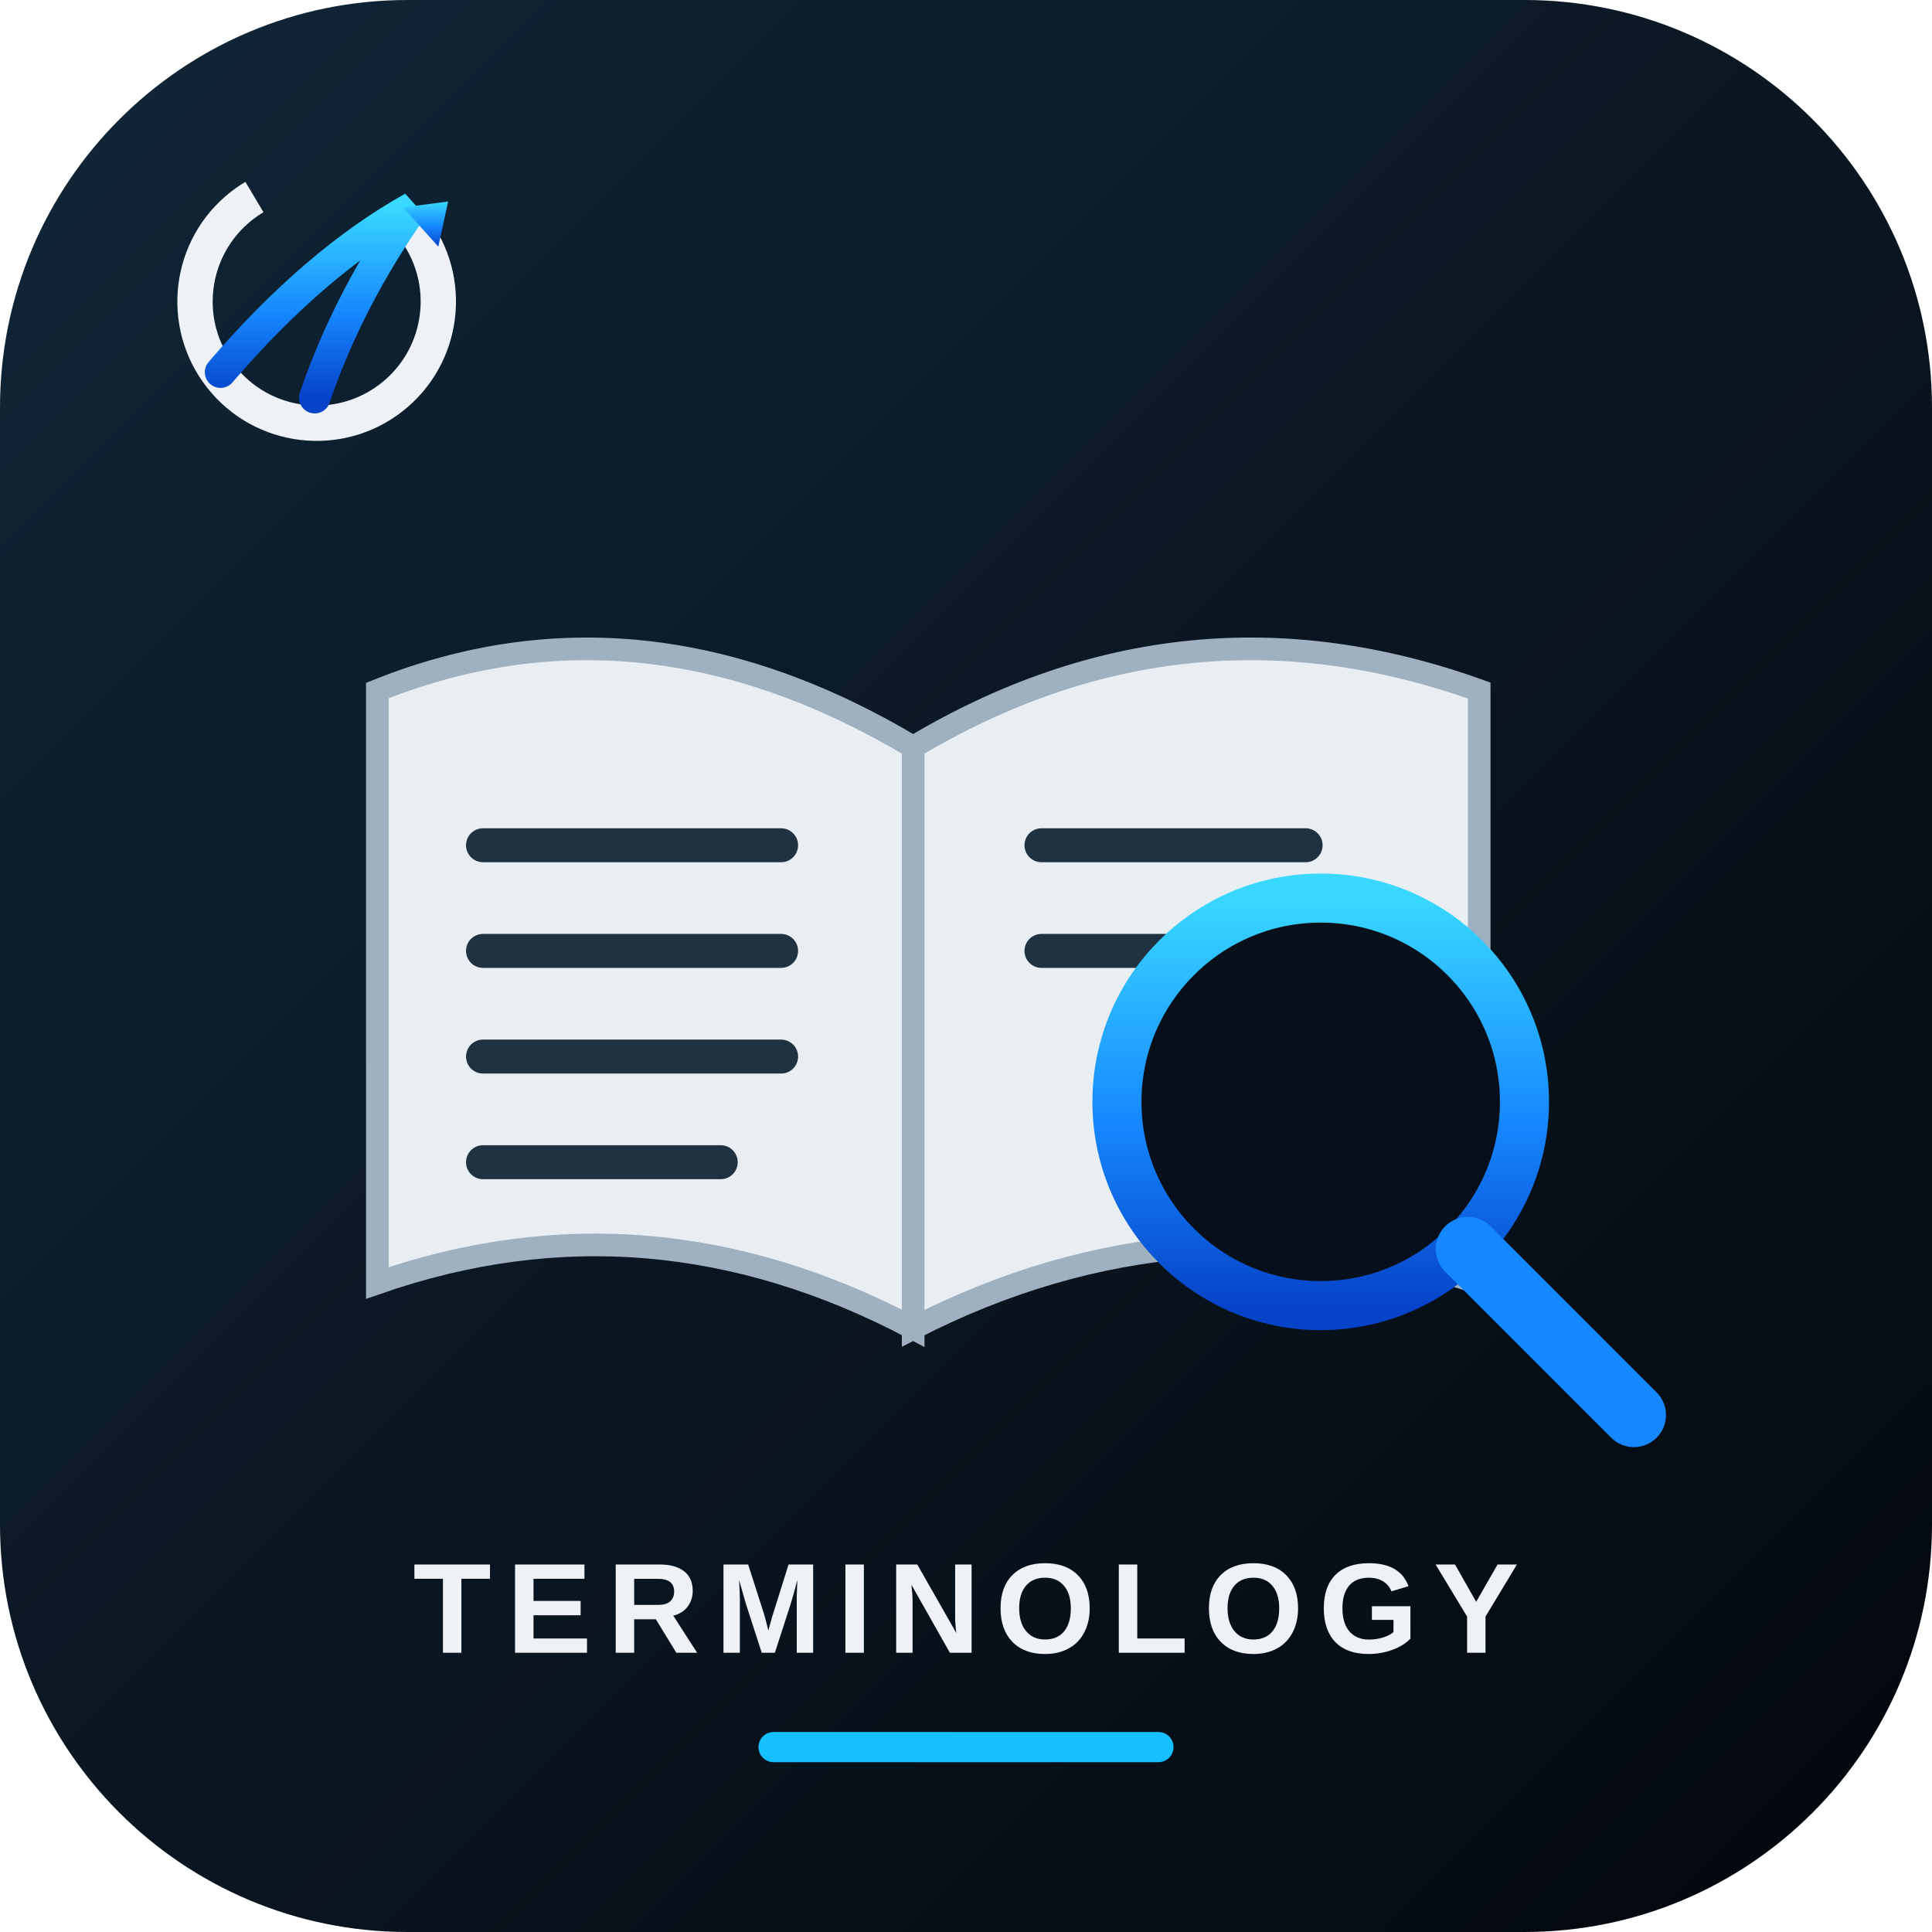
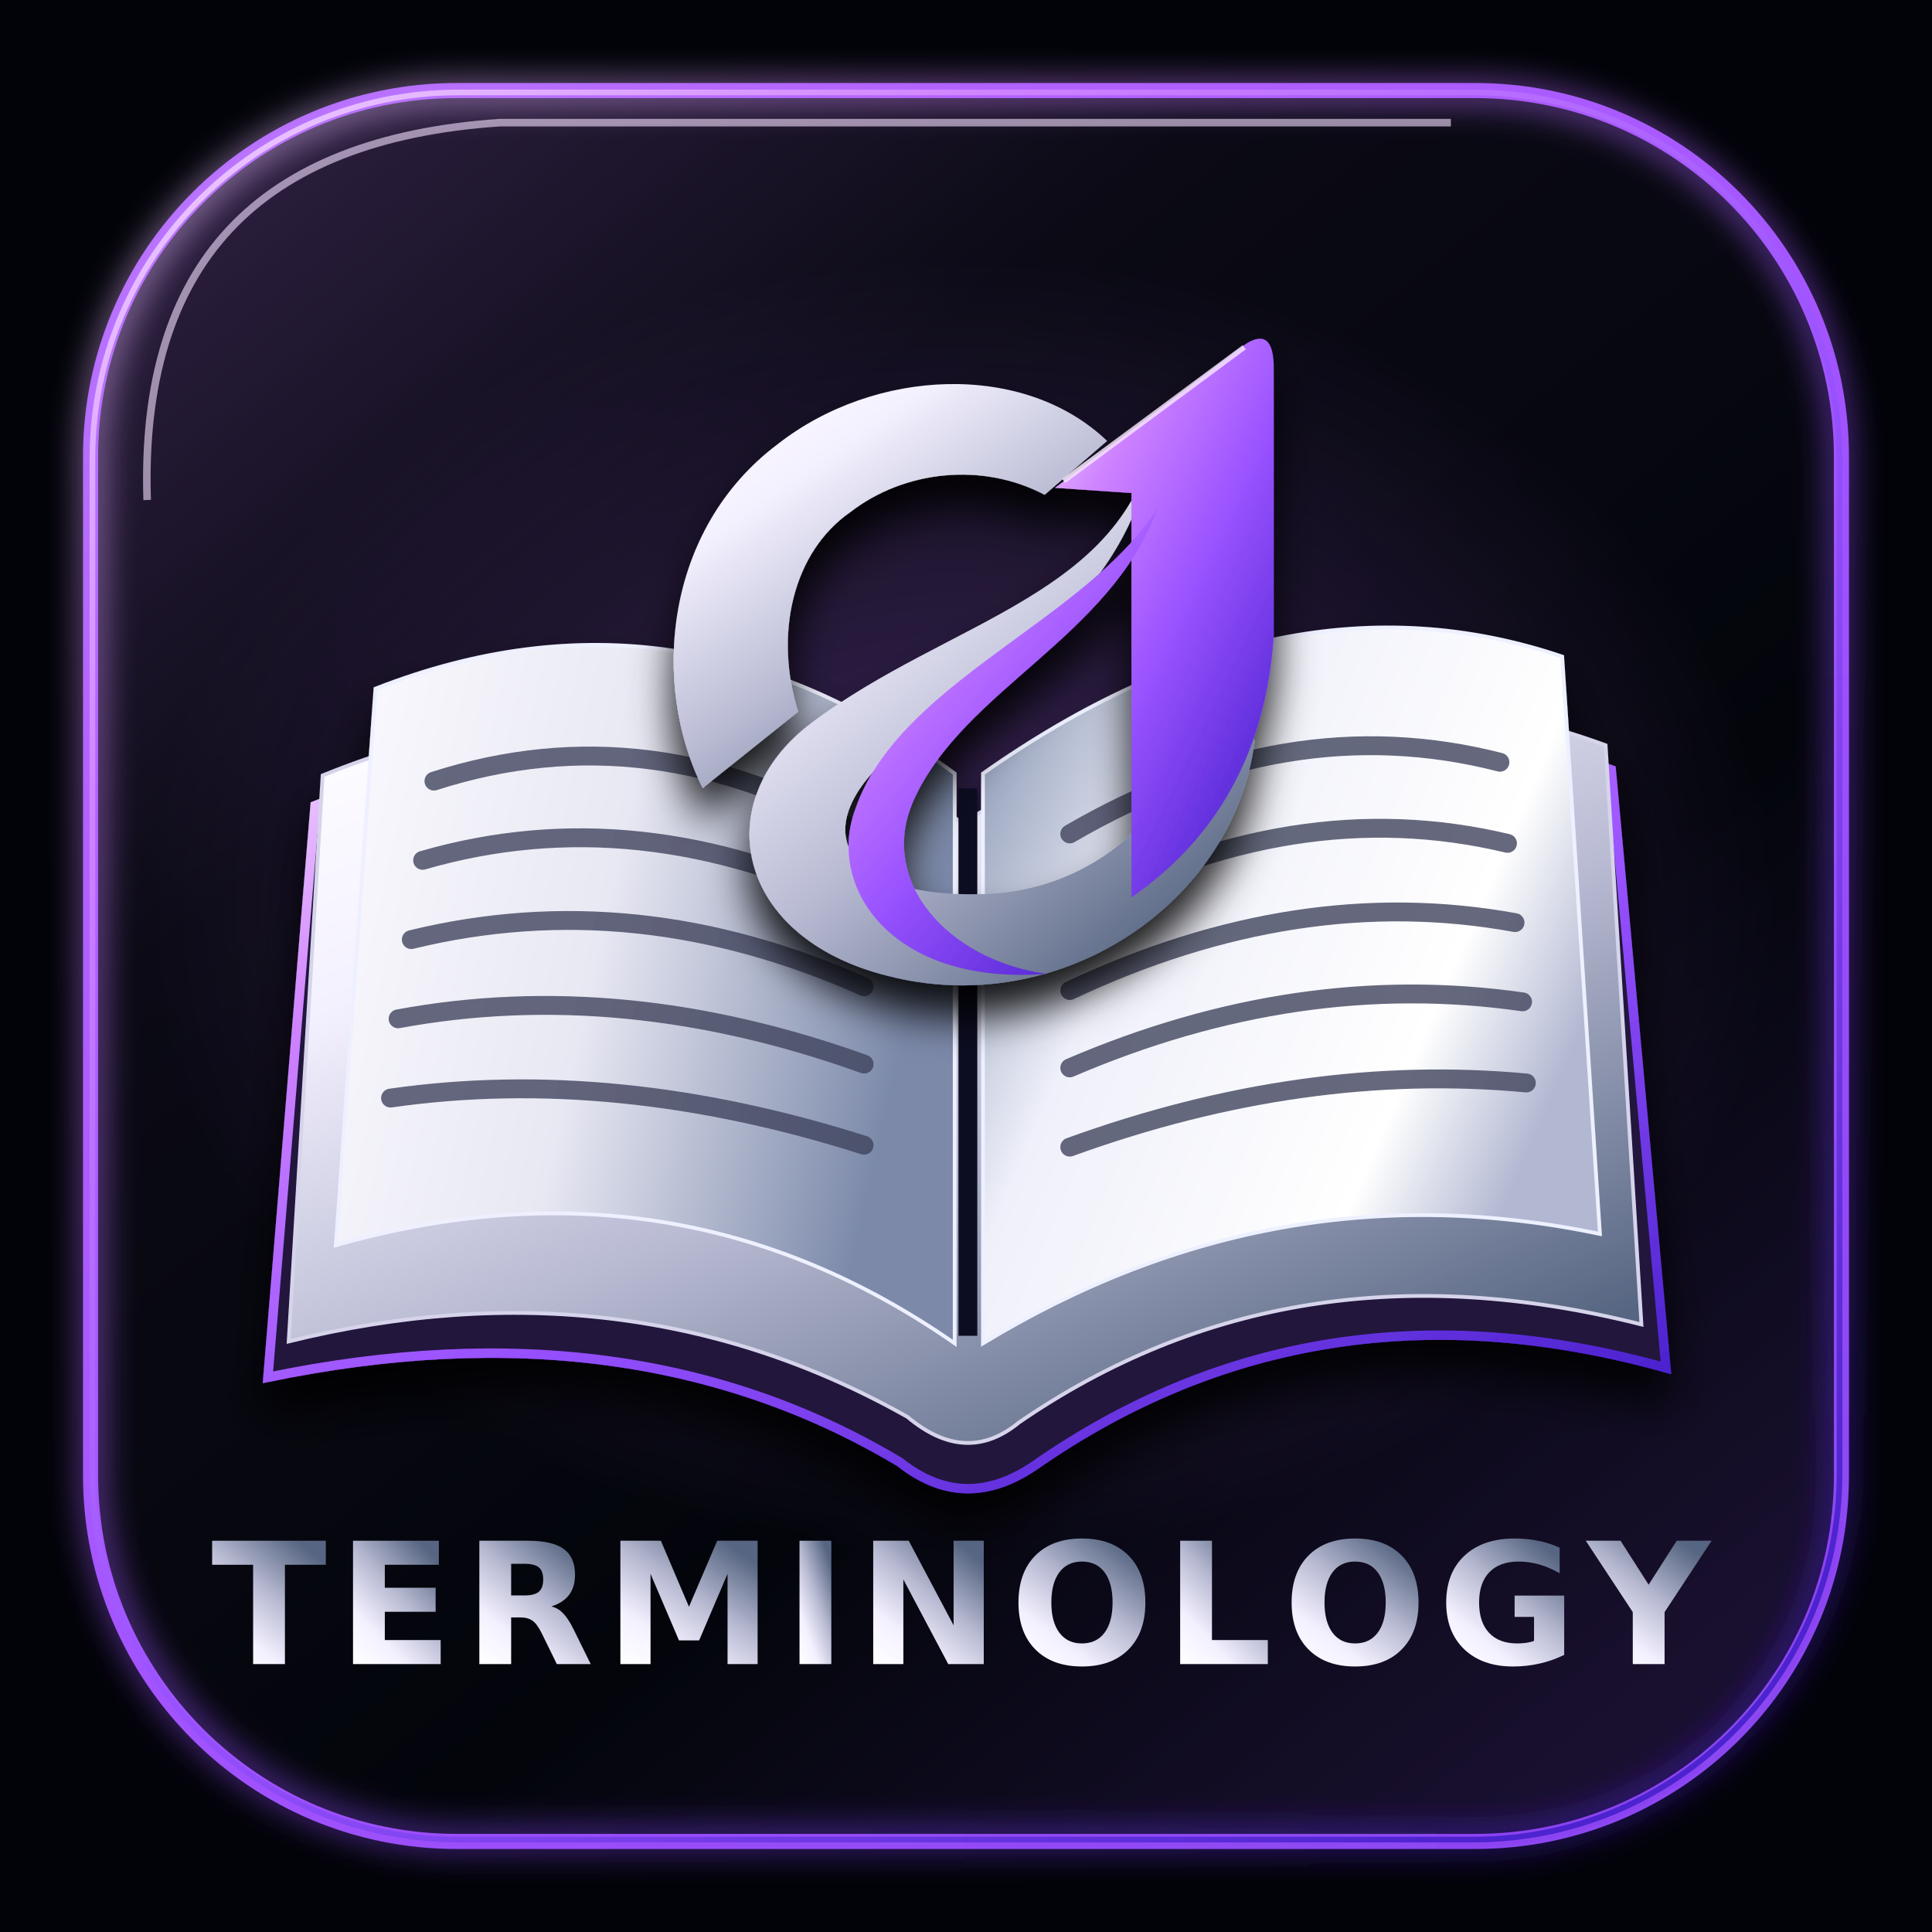
- <svg xmlns="http://www.w3.org/2000/svg" viewBox="0 0 512 512">
+ <svg xmlns="http://www.w3.org/2000/svg" viewBox="0 0 1024 1024" role="img" aria-label="ZERO ONE TERMINOLOGY">
  <defs>
-     <linearGradient id="bg" x2="1" y2="1">
-       <stop stop-color="#102638" />
-       <stop offset="1" stop-color="#03070c" />
+     <linearGradient id="bg" x2=".8" y2="1">
+       <stop stop-color="#332348" />
+       <stop offset=".32" stop-color="#0b0a15" />
+       <stop offset=".7" stop-color="#03050b" />
+       <stop offset="1" stop-color="#19102f" />
    </linearGradient>
-     <linearGradient id="b" x2="0" y2="1">
-       <stop stop-color="#38d8ff" />
-       <stop offset=".55" stop-color="#1688ff" />
-       <stop offset="1" stop-color="#0643c8" />
+     <linearGradient id="purple" x1="0" y1="0" x2=".8" y2="1">
+       <stop stop-color="#f1d6ff" />
+       <stop offset=".25" stop-color="#cf83ff" />
+       <stop offset=".58" stop-color="#9952ff" />
+       <stop offset="1" stop-color="#4c23cf" />
    </linearGradient>
+     <linearGradient id="silver" x1="0" y1="0" x2=".75" y2="1">
+       <stop stop-color="#ffffff" />
+       <stop offset=".28" stop-color="#f4f1ff" />
+       <stop offset=".6" stop-color="#b9bbd3" />
+       <stop offset="1" stop-color="#566581" />
+     </linearGradient>
+     <linearGradient id="left" x2="1" y2=".25">
+       <stop stop-color="#fbfaff" />
+       <stop offset=".5" stop-color="#e8e8f3" />
+       <stop offset="1" stop-color="#7b89a9" />
+     </linearGradient>
+     <linearGradient id="right" x2="1" y2=".5">
+       <stop stop-color="#7f8eac" />
+       <stop offset=".35" stop-color="#eff0fa" />
+       <stop offset=".8" stop-color="#fff" />
+       <stop offset="1" stop-color="#b2b8d2" />
+     </linearGradient>
+     <radialGradient id="light">
+       <stop stop-color="#b66aff" stop-opacity=".3" />
+       <stop offset="1" stop-color="#b66aff" stop-opacity="0" />
+     </radialGradient>
+     <filter id="glow" x="-50%" y="-50%" width="200%" height="200%">
+       <feGaussianBlur stdDeviation="9" />
+     </filter>
+     <filter id="shadow" x="-30%" y="-30%" width="160%" height="180%">
+       <feDropShadow dx="0" dy="18" stdDeviation="12" flood-color="#000" flood-opacity=".9" />
+     </filter>
  </defs>
-   <rect width="512" height="512" rx="108" fill="url(#bg)" />
-   <g transform="translate(34 30) scale(.52)">
-     <circle cx="96" cy="96" r="62" fill="none" stroke="#eef2f6" stroke-width="18" stroke-dasharray="300 90" transform="rotate(-38 96 96)" />
-     <path d="M47 132Q95 76 145 48Q112 95 95 145" fill="none" stroke="url(#b)" stroke-width="16" stroke-linecap="round" />
-     <path d="M140 48l23-3-5 23" fill="url(#b)" />
+   <rect width="1024" height="1024" fill="#020309" />
+   <rect x="48" y="48" width="928" height="928" rx="194" fill="url(#bg)" stroke="#a654ff" stroke-width="8" />
+   <rect x="49" y="49" width="926" height="926" rx="194" fill="none" stroke="url(#purple)" stroke-width="7" filter="url(#glow)" />
+   <rect x="49" y="49" width="926" height="926" rx="194" fill="none" stroke="url(#purple)" stroke-width="3" />
+   <ellipse cx="510" cy="480" rx="430" ry="345" fill="url(#light)" />
+   <path d="M78 265Q72 78 265 65H769" fill="none" stroke="#f3dfff" stroke-width="4" opacity=".6" />
+   <g filter="url(#shadow)">
+     <path d="M167 427Q350 353 510 451Q690 349 854 408L883 725Q697 673 548 777Q511 802 477 775Q335 690 142 730Z" fill="#20133d" stroke="url(#purple)" stroke-width="5" />
+     <path d="M171 411Q352 338 510 436Q687 335 851 395L870 702Q684 655 540 754Q512 777 481 751Q332 667 153 711Z" fill="url(#silver)" stroke="#d6d4ea" stroke-width="2" />
+     <path d="M199 365Q360 302 506 410V712Q358 609 178 660Z" fill="url(#left)" stroke="#eef0ff" stroke-width="2" />
+     <path d="M521 410Q680 298 828 348L848 654Q676 618 521 712Z" fill="url(#right)" stroke="#edf0ff" stroke-width="2" />
+     <path d="M513 418V708" stroke="#111021" stroke-width="10" />
+     <g fill="none" stroke="#40435d" stroke-width="10" stroke-linecap="round" opacity=".8">
+       <path d="M230 414Q345 377 458 443M224 456Q338 423 458 481M218 498Q337 469 458 523M211 540Q330 518 458 564M207 582Q326 565 458 607" />
+       <path d="M567 442Q682 375 795 404M567 484Q686 420 799 447M567 525Q688 468 803 489M567 566Q688 514 807 531M567 608Q691 563 809 574" />
+     </g>
  </g>
-   <path d="M100 183q70-28 142 15v154q-70-37-142-12zM242 198q72-43 150-15v157q-78-25-150 12z" fill="#e9eef3" stroke="#9fb0c0" stroke-width="6" />
-   <path d="M128 224h79M128 252h79M128 280h79M128 308h63M276 224h70M276 252h54" stroke="#203142" stroke-width="9" stroke-linecap="round" />
-   <circle cx="350" cy="292" r="54" fill="#07101a" stroke="url(#b)" stroke-width="13" />
-   <path d="M389 331l44 44" stroke="#1688ff" stroke-width="17" stroke-linecap="round" />
-   <text x="256" y="438" text-anchor="middle" font-family="Arial,sans-serif" font-size="34" font-weight="700" letter-spacing="4" fill="#eef2f6">TERMINOLOGY</text>
-   <path d="M205 463h102" stroke="#16bfff" stroke-width="8" stroke-linecap="round" />
+   <g transform="translate(343 173) scale(.92)" filter="url(#shadow)">
+     <path d="M265 66C217 20 131 24 75 68C10 117 2 206 32 266L87 222C73 177 84 130 117 107C148 83 193 78 229 97Z" fill="url(#silver)" />
+     <path d="M294 56C280 155 174 168 94 229C35 274 51 352 138 374C237 400 338 333 350 239L322 164C333 253 275 324 195 327C108 330 91 286 145 243C213 189 282 154 294 56Z" fill="url(#silver)" />
+     <path d="M235 93L345 10Q361 0 361 24V179Q354 277 279 329L279 96Z" fill="url(#purple)" />
+     <path d="M294 105C267 179 183 209 154 272C132 319 173 365 230 373C141 380 103 323 120 278C145 205 252 170 294 105Z" fill="url(#purple)" />
+     <path d="M240 89L344 12" fill="none" stroke="#f8e8ff" stroke-width="3" opacity=".8" />
+   </g>
+   <g fill="url(#silver)" transform="translate(112 882) scale(0.04379242 -0.04379242)">
+     <path d="M10 1493H1386V1202H891V0H506V1202H10Z" transform="translate(0 0)" />
+     <path d="M188 1493H1227V1202H573V924H1188V633H573V291H1249V0H188Z" transform="translate(1527 0)" />
+     <path d="M735 831Q856 831 908.5 876.0Q961 921 961 1024Q961 1126 908.5 1170.0Q856 1214 735 1214H573V831ZM573 565V0H188V1493H776Q1071 1493 1208.5 1394.0Q1346 1295 1346 1081Q1346 933 1274.5 838.0Q1203 743 1059 698Q1138 680 1200.5 616.5Q1263 553 1327 424L1536 0H1126L944 371Q889 483 832.5 524.0Q776 565 682 565Z" transform="translate(3056 0)" />
+     <path d="M188 1493H678L1018 694L1360 1493H1849V0H1485V1092L1141 287H897L553 1092V0H188Z" transform="translate(4763 0)" />
+     <path d="M188 1493H573V0H188Z" transform="translate(6931 0)" />
+     <path d="M188 1493H618L1161 469V1493H1526V0H1096L553 1024V0H188Z" transform="translate(7823 0)" />
+     <path d="M870 1241Q694 1241 597.0 1111.0Q500 981 500 745Q500 510 597.0 380.0Q694 250 870 250Q1047 250 1144.0 380.0Q1241 510 1241 745Q1241 981 1144.0 1111.0Q1047 1241 870 1241ZM870 1520Q1230 1520 1434.0 1314.0Q1638 1108 1638 745Q1638 383 1434.0 177.0Q1230 -29 870 -29Q511 -29 306.5 177.0Q102 383 102 745Q102 1108 306.5 1314.0Q511 1520 870 1520Z" transform="translate(9667 0)" />
+     <path d="M188 1493H573V291H1249V0H188Z" transform="translate(11538 0)" />
+     <path d="M870 1241Q694 1241 597.0 1111.0Q500 981 500 745Q500 510 597.0 380.0Q694 250 870 250Q1047 250 1144.0 380.0Q1241 510 1241 745Q1241 981 1144.0 1111.0Q1047 1241 870 1241ZM870 1520Q1230 1520 1434.0 1314.0Q1638 1108 1638 745Q1638 383 1434.0 177.0Q1230 -29 870 -29Q511 -29 306.5 177.0Q102 383 102 745Q102 1108 306.5 1314.0Q511 1520 870 1520Z" transform="translate(12973 0)" />
+     <path d="M1530 111Q1386 41 1231.0 6.0Q1076 -29 911 -29Q538 -29 320.0 179.5Q102 388 102 745Q102 1106 324.0 1313.0Q546 1520 932 1520Q1081 1520 1217.5 1492.0Q1354 1464 1475 1409V1100Q1350 1171 1226.5 1206.0Q1103 1241 979 1241Q749 1241 624.5 1112.5Q500 984 500 745Q500 508 620.0 379.0Q740 250 961 250Q1021 250 1072.5 257.5Q1124 265 1165 281V571H930V829H1530Z" transform="translate(14844 0)" />
+     <path d="M-20 1493H401L741 961L1081 1493H1503L934 629V0H549V629Z" transform="translate(16655 0)" />
+   </g>
+   <path d="M368 928H656" stroke="#a757ff" stroke-width="20" stroke-linecap="round" filter="url(#glow)" />
+   <path d="M368 928H656" stroke="url(#purple)" stroke-width="15" stroke-linecap="round" />
</svg>
